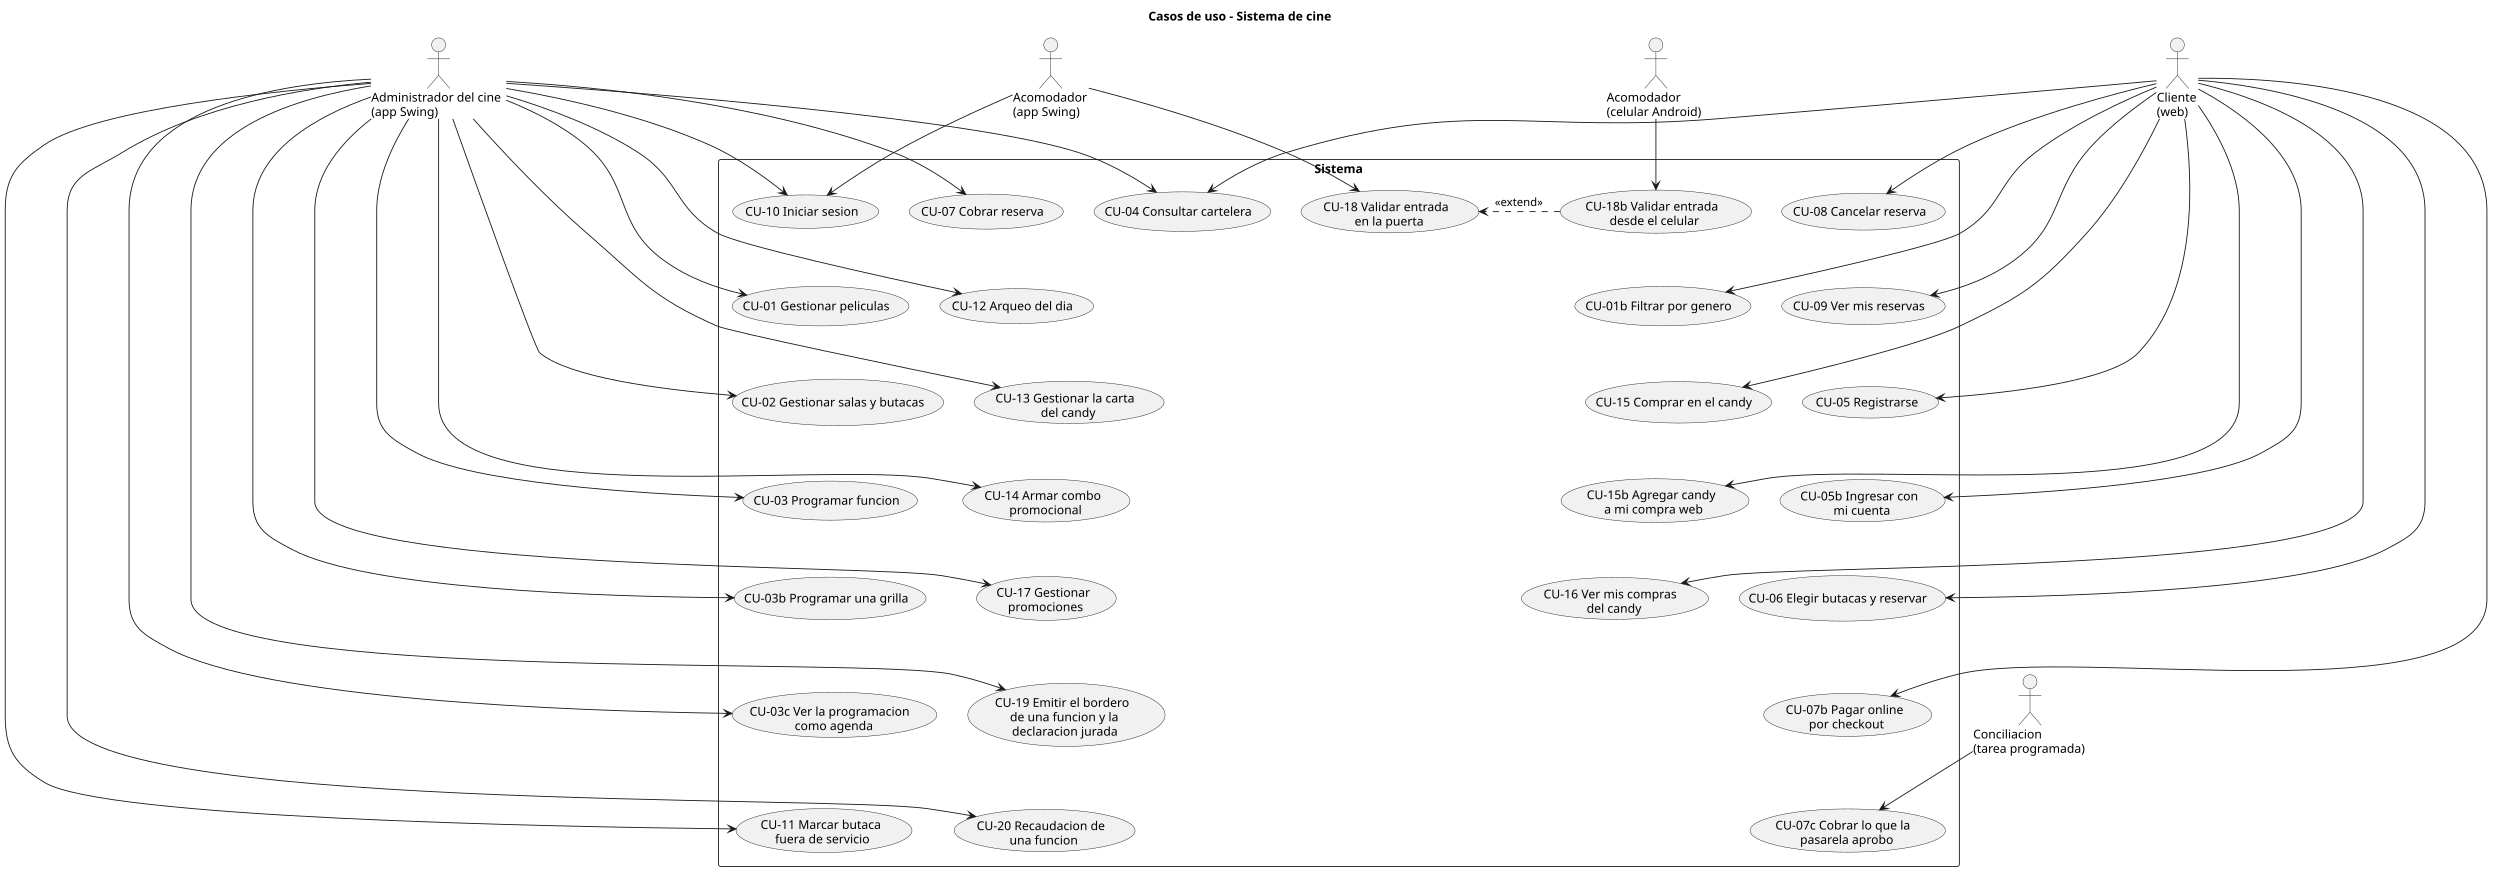
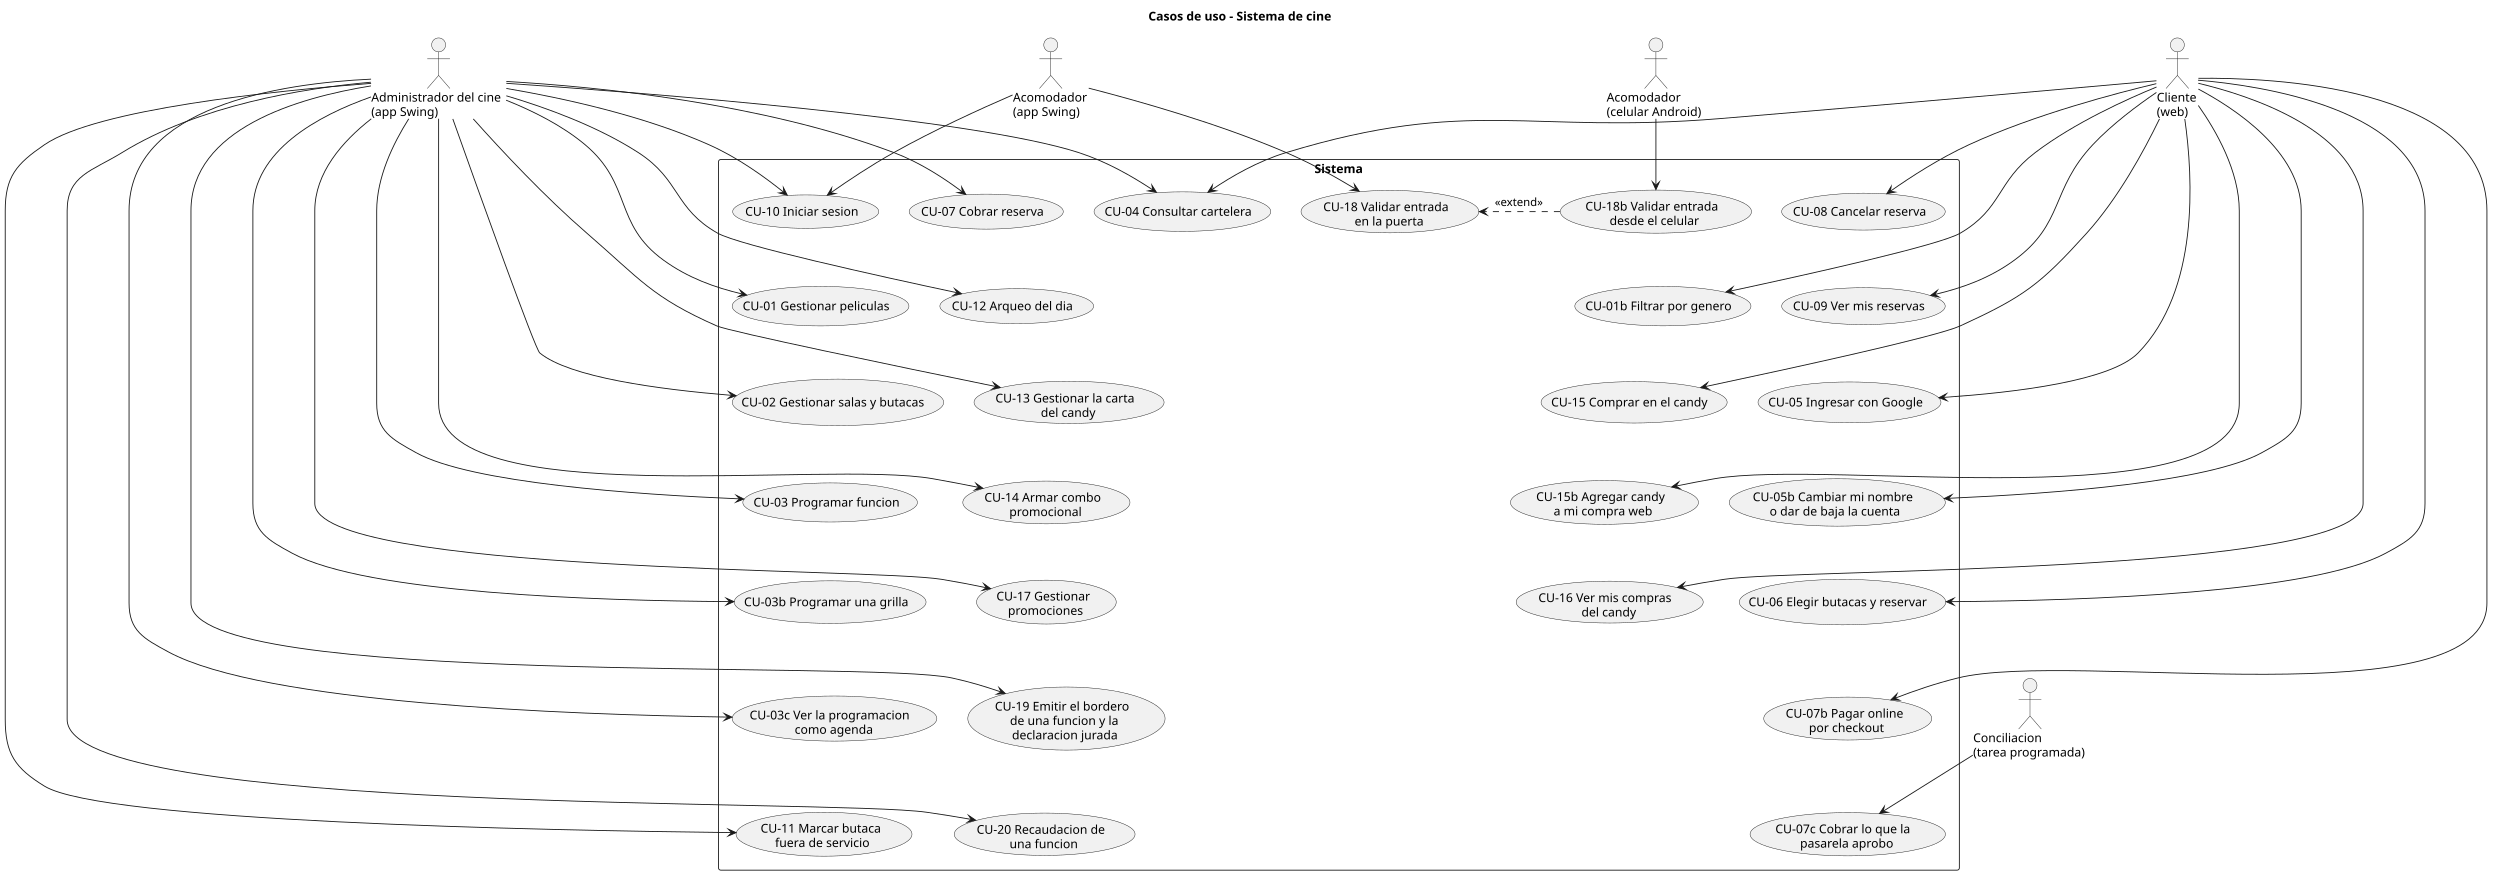
- <svg xmlns="http://www.w3.org/2000/svg" version="1.1" data-diagram-type="DESCRIPTION" style="width:2867px;height:1007px;background:#FFFFFF;" width="2867px" height="1007px" viewBox="0 0 2867 1007" zoomAndPan="magnify" preserveAspectRatio="none" contentStyleType="text/css">
+ <svg xmlns="http://www.w3.org/2000/svg" version="1.1" data-diagram-type="DESCRIPTION" style="width:2867px;height:1011px;background:#FFFFFF;" width="2867px" height="1011px" viewBox="0 0 2867 1011" zoomAndPan="magnify" preserveAspectRatio="none" contentStyleType="text/css">
  <defs />
  <g font-family="sans-serif" lengthAdjust="spacing">
    <g class="title" data-source-line="1">
      <text x="1316.917" y="23.535" fill="#000" font-size="14" textLength="226.167" font-weight="700">Casos de uso - Sistema de cine</text>
    </g>
    <g class="cluster" data-qualified-name="Sistema" id="ent0006" data-source-line="11">
-       <rect x="824" y="182.968" width="1423" height="810.67" fill="none" style="stroke:#181818;stroke-width:1;" rx="2.5" ry="2.5" />
+       <rect x="824" y="182.968" width="1423" height="814.91" fill="none" style="stroke:#181818;stroke-width:1;" rx="2.5" ry="2.5" />
      <text x="1507.425" y="198.503" fill="#000" font-size="14" textLength="56.15" font-weight="700">Sistema</text>
    </g>
    <g class="entity" data-qualified-name="Sistema.CU04" id="ent0007" data-source-line="12">
      <ellipse cx="1356" cy="242.686" rx="101.34" ry="22.668" fill="#F1F1F1" style="stroke:#181818;stroke-width:0.5;" />
      <text x="1266.716" y="247.43" fill="#000" font-size="14" textLength="178.568">CU-04 Consultar cartelera</text>
    </g>
    <g class="entity" data-qualified-name="Sistema.CU01b" id="ent0008" data-source-line="13">
      <ellipse cx="1907.003" cy="351.087" rx="100.993" ry="22.599" fill="#F1F1F1" style="stroke:#181818;stroke-width:0.5;" />
      <text x="1818.101" y="355.831" fill="#000" font-size="14" textLength="177.803">CU-01b Filtrar por genero</text>
    </g>
    <g class="entity" data-qualified-name="Sistema.CU05" id="ent0009" data-source-line="14">
-       <ellipse cx="2144.998" cy="461.408" rx="78.098" ry="18.02" fill="#F1F1F1" style="stroke:#181818;stroke-width:0.5;" />
-       <text x="2082.224" y="466.152" fill="#000" font-size="14" textLength="125.549">CU-05 Registrarse</text>
+       <ellipse cx="2121.003" cy="461.401" rx="104.913" ry="23.383" fill="#F1F1F1" style="stroke:#181818;stroke-width:0.5;" />
+       <text x="2027.798" y="466.145" fill="#000" font-size="14" textLength="186.409">CU-05 Ingresar con Google</text>
    </g>
    <g class="entity" data-qualified-name="Sistema.CU05b" id="ent0010" data-source-line="15">
-       <ellipse cx="2136.001" cy="574.112" rx="94.711" ry="24.164" fill="#F1F1F1" style="stroke:#181818;stroke-width:0.5;" />
-       <text x="2064.552" y="573.832" fill="#000" font-size="14" textLength="142.898">CU-05b Ingresar con</text>
-       <text x="2102.57" y="590.32" fill="#000" font-size="14" textLength="66.862">mi cuenta</text>
+       <ellipse cx="2107.002" cy="576.217" rx="123.892" ry="27.178" fill="#F1F1F1" style="stroke:#181818;stroke-width:0.5;" />
+       <text x="2010.044" y="574.763" fill="#000" font-size="14" textLength="193.915">CU-05b Cambiar mi nombre</text>
+       <text x="2029.373" y="591.252" fill="#000" font-size="14" textLength="155.258">o dar de baja la cuenta</text>
    </g>
    <g class="entity" data-qualified-name="Sistema.CU06" id="ent0011" data-source-line="16">
-       <ellipse cx="2112.999" cy="686.238" rx="118.399" ry="26.08" fill="#F1F1F1" style="stroke:#181818;stroke-width:0.5;" />
-       <text x="2005.213" y="690.982" fill="#000" font-size="14" textLength="215.571">CU-06 Elegir butacas y reservar</text>
+       <ellipse cx="2112.999" cy="690.478" rx="118.399" ry="26.08" fill="#F1F1F1" style="stroke:#181818;stroke-width:0.5;" />
+       <text x="2005.213" y="695.222" fill="#000" font-size="14" textLength="215.571">CU-06 Elegir butacas y reservar</text>
    </g>
    <g class="entity" data-qualified-name="Sistema.CU07b" id="ent0012" data-source-line="17">
-       <ellipse cx="2119.004" cy="819.806" rx="96.344" ry="24.617" fill="#F1F1F1" style="stroke:#181818;stroke-width:0.5;" />
-       <text x="2047.808" y="818.814" fill="#000" font-size="14" textLength="142.393">CU-07b Pagar online</text>
-       <text x="2074.451" y="835.302" fill="#000" font-size="14" textLength="89.106">por checkout</text>
+       <ellipse cx="2119.004" cy="824.046" rx="96.344" ry="24.617" fill="#F1F1F1" style="stroke:#181818;stroke-width:0.5;" />
+       <text x="2047.808" y="823.054" fill="#000" font-size="14" textLength="142.393">CU-07b Pagar online</text>
+       <text x="2074.451" y="839.542" fill="#000" font-size="14" textLength="89.106">por checkout</text>
    </g>
    <g class="entity" data-qualified-name="Sistema.CU07c" id="ent0013" data-source-line="18">
-       <ellipse cx="2119.004" cy="952.469" rx="112.004" ry="24.801" fill="#F1F1F1" style="stroke:#181818;stroke-width:0.5;" />
-       <text x="2035.958" y="951.336" fill="#000" font-size="14" textLength="166.093">CU-07c Cobrar lo que la</text>
-       <text x="2064.289" y="967.824" fill="#000" font-size="14" textLength="109.43">pasarela aprobo</text>
+       <ellipse cx="2119.004" cy="956.709" rx="112.004" ry="24.801" fill="#F1F1F1" style="stroke:#181818;stroke-width:0.5;" />
+       <text x="2035.958" y="955.576" fill="#000" font-size="14" textLength="166.093">CU-07c Cobrar lo que la</text>
+       <text x="2064.289" y="972.064" fill="#000" font-size="14" textLength="109.43">pasarela aprobo</text>
    </g>
    <g class="entity" data-qualified-name="Sistema.CU08" id="ent0014" data-source-line="19">
      <ellipse cx="2136.999" cy="242.688" rx="93.799" ry="21.16" fill="#F1F1F1" style="stroke:#181818;stroke-width:0.5;" />
      <text x="2056.096" y="247.432" fill="#000" font-size="14" textLength="161.807">CU-08 Cancelar reserva</text>
    </g>
    <g class="entity" data-qualified-name="Sistema.CU09" id="ent0015" data-source-line="20">
      <ellipse cx="2137.003" cy="351.091" rx="93.763" ry="21.153" fill="#F1F1F1" style="stroke:#181818;stroke-width:0.5;" />
      <text x="2056.14" y="355.835" fill="#000" font-size="14" textLength="161.725">CU-09 Ver mis reservas</text>
    </g>
    <g class="entity" data-qualified-name="Sistema.CU15" id="ent0016" data-source-line="21">
-       <ellipse cx="1925.004" cy="461.409" rx="106.704" ry="23.741" fill="#F1F1F1" style="stroke:#181818;stroke-width:0.5;" />
-       <text x="1829.844" y="466.153" fill="#000" font-size="14" textLength="190.319">CU-15 Comprar en el candy</text>
+       <ellipse cx="1874.004" cy="461.399" rx="106.704" ry="23.741" fill="#F1F1F1" style="stroke:#181818;stroke-width:0.5;" />
+       <text x="1778.844" y="466.143" fill="#000" font-size="14" textLength="190.319">CU-15 Comprar en el candy</text>
    </g>
    <g class="entity" data-qualified-name="Sistema.CU15b" id="ent0017" data-source-line="22">
-       <ellipse cx="1898.003" cy="574.105" rx="107.803" ry="25.057" fill="#F1F1F1" style="stroke:#181818;stroke-width:0.5;" />
-       <text x="1819.659" y="572.443" fill="#000" font-size="14" textLength="156.687">CU-15b Agregar candy</text>
-       <text x="1839.678" y="588.931" fill="#000" font-size="14" textLength="116.648">a mi compra web</text>
+       <ellipse cx="1840.003" cy="576.215" rx="107.803" ry="25.057" fill="#F1F1F1" style="stroke:#181818;stroke-width:0.5;" />
+       <text x="1761.659" y="574.553" fill="#000" font-size="14" textLength="156.687">CU-15b Agregar candy</text>
+       <text x="1781.678" y="591.041" fill="#000" font-size="14" textLength="116.648">a mi compra web</text>
    </g>
    <g class="entity" data-qualified-name="Sistema.CU16" id="ent0018" data-source-line="23">
-       <ellipse cx="1851.997" cy="686.243" rx="107.247" ry="24.004" fill="#F1F1F1" style="stroke:#181818;stroke-width:0.5;" />
-       <text x="1770.164" y="686.219" fill="#000" font-size="14" textLength="163.666">CU-16 Ver mis compras</text>
-       <text x="1819.595" y="702.707" fill="#000" font-size="14" textLength="64.805">del candy</text>
+       <ellipse cx="1845.997" cy="690.483" rx="107.247" ry="24.004" fill="#F1F1F1" style="stroke:#181818;stroke-width:0.5;" />
+       <text x="1764.164" y="690.459" fill="#000" font-size="14" textLength="163.666">CU-16 Ver mis compras</text>
+       <text x="1813.595" y="706.947" fill="#000" font-size="14" textLength="64.805">del candy</text>
    </g>
    <g class="entity" data-qualified-name="Sistema.CU10" id="ent0019" data-source-line="24">
      <ellipse cx="924.004" cy="242.691" rx="83.764" ry="19.153" fill="#F1F1F1" style="stroke:#181818;stroke-width:0.5;" />
      <text x="854.551" y="247.435" fill="#000" font-size="14" textLength="138.906">CU-10 Iniciar sesion</text>
    </g>
    <g class="entity" data-qualified-name="Sistema.CU01" id="ent0020" data-source-line="25">
      <ellipse cx="941.002" cy="351.091" rx="101.362" ry="22.672" fill="#F1F1F1" style="stroke:#181818;stroke-width:0.5;" />
      <text x="851.694" y="355.835" fill="#000" font-size="14" textLength="178.616">CU-01 Gestionar peliculas</text>
    </g>
    <g class="entity" data-qualified-name="Sistema.CU02" id="ent0021" data-source-line="26">
-       <ellipse cx="961" cy="461.412" rx="121.22" ry="26.644" fill="#F1F1F1" style="stroke:#181818;stroke-width:0.5;" />
-       <text x="850.199" y="466.156" fill="#000" font-size="14" textLength="221.601">CU-02 Gestionar salas y butacas</text>
+       <ellipse cx="961" cy="461.402" rx="121.22" ry="26.644" fill="#F1F1F1" style="stroke:#181818;stroke-width:0.5;" />
+       <text x="850.199" y="466.146" fill="#000" font-size="14" textLength="221.601">CU-02 Gestionar salas y butacas</text>
    </g>
    <g class="entity" data-qualified-name="Sistema.CU03" id="ent0022" data-source-line="27">
-       <ellipse cx="951.996" cy="574.112" rx="100.116" ry="22.423" fill="#F1F1F1" style="stroke:#181818;stroke-width:0.5;" />
-       <text x="864.062" y="578.856" fill="#000" font-size="14" textLength="175.868">CU-03 Programar funcion</text>
+       <ellipse cx="951.996" cy="576.222" rx="100.116" ry="22.423" fill="#F1F1F1" style="stroke:#181818;stroke-width:0.5;" />
+       <text x="864.062" y="580.966" fill="#000" font-size="14" textLength="175.868">CU-03 Programar funcion</text>
    </g>
    <g class="entity" data-qualified-name="Sistema.CU03b" id="ent0023" data-source-line="28">
-       <ellipse cx="951.996" cy="686.242" rx="110.016" ry="24.403" fill="#F1F1F1" style="stroke:#181818;stroke-width:0.5;" />
-       <text x="853.237" y="690.986" fill="#000" font-size="14" textLength="197.518">CU-03b Programar una grilla</text>
+       <ellipse cx="951.996" cy="690.482" rx="110.016" ry="24.403" fill="#F1F1F1" style="stroke:#181818;stroke-width:0.5;" />
+       <text x="853.237" y="695.226" fill="#000" font-size="14" textLength="197.518">CU-03b Programar una grilla</text>
    </g>
    <g class="entity" data-qualified-name="Sistema.CU03c" id="ent0024" data-source-line="29">
-       <ellipse cx="957.004" cy="819.805" rx="117.384" ry="25.877" fill="#F1F1F1" style="stroke:#181818;stroke-width:0.5;" />
-       <text x="859.63" y="820.79" fill="#000" font-size="14" textLength="194.749">CU-03c Ver la programacion</text>
-       <text x="911.323" y="837.278" fill="#000" font-size="14" textLength="91.362">como agenda</text>
+       <ellipse cx="957.004" cy="824.045" rx="117.384" ry="25.877" fill="#F1F1F1" style="stroke:#181818;stroke-width:0.5;" />
+       <text x="859.63" y="825.03" fill="#000" font-size="14" textLength="194.749">CU-03c Ver la programacion</text>
+       <text x="911.323" y="841.518" fill="#000" font-size="14" textLength="91.362">como agenda</text>
    </g>
    <g class="entity" data-qualified-name="Sistema.CU11" id="ent0025" data-source-line="30">
-       <ellipse cx="944.999" cy="952.469" rx="100.869" ry="25.17" fill="#F1F1F1" style="stroke:#181818;stroke-width:0.5;" />
-       <text x="872.213" y="950.636" fill="#000" font-size="14" textLength="145.571">CU-11 Marcar butaca</text>
-       <text x="888.828" y="967.124" fill="#000" font-size="14" textLength="112.342">fuera de servicio</text>
+       <ellipse cx="944.999" cy="956.709" rx="100.869" ry="25.17" fill="#F1F1F1" style="stroke:#181818;stroke-width:0.5;" />
+       <text x="872.213" y="954.876" fill="#000" font-size="14" textLength="145.571">CU-11 Marcar butaca</text>
+       <text x="888.828" y="971.364" fill="#000" font-size="14" textLength="112.342">fuera de servicio</text>
    </g>
    <g class="entity" data-qualified-name="Sistema.CU07" id="ent0026" data-source-line="31">
      <ellipse cx="1130.996" cy="242.691" rx="88.366" ry="20.073" fill="#F1F1F1" style="stroke:#181818;stroke-width:0.5;" />
      <text x="1056.242" y="247.436" fill="#000" font-size="14" textLength="149.509">CU-07 Cobrar reserva</text>
    </g>
    <g class="entity" data-qualified-name="Sistema.CU12" id="ent0027" data-source-line="32">
      <ellipse cx="1166.001" cy="351.088" rx="88.151" ry="20.03" fill="#F1F1F1" style="stroke:#181818;stroke-width:0.5;" />
      <text x="1091.492" y="355.833" fill="#000" font-size="14" textLength="149.017">CU-12 Arqueo del dia</text>
    </g>
    <g class="entity" data-qualified-name="Sistema.CU13" id="ent0028" data-source-line="33">
-       <ellipse cx="1226.001" cy="461.412" rx="108.971" ry="24.194" fill="#F1F1F1" style="stroke:#181818;stroke-width:0.5;" />
-       <text x="1141.529" y="461.603" fill="#000" font-size="14" textLength="168.943">CU-13 Gestionar la carta</text>
-       <text x="1193.599" y="478.092" fill="#000" font-size="14" textLength="64.805">del candy</text>
+       <ellipse cx="1226.001" cy="461.402" rx="108.971" ry="24.194" fill="#F1F1F1" style="stroke:#181818;stroke-width:0.5;" />
+       <text x="1141.529" y="461.593" fill="#000" font-size="14" textLength="168.943">CU-13 Gestionar la carta</text>
+       <text x="1193.599" y="478.082" fill="#000" font-size="14" textLength="64.805">del candy</text>
    </g>
    <g class="entity" data-qualified-name="Sistema.CU14" id="ent0029" data-source-line="34">
-       <ellipse cx="1199.997" cy="574.106" rx="95.847" ry="24.528" fill="#F1F1F1" style="stroke:#181818;stroke-width:0.5;" />
-       <text x="1128.886" y="573.253" fill="#000" font-size="14" textLength="142.222">CU-14 Armar combo</text>
-       <text x="1157.45" y="589.741" fill="#000" font-size="14" textLength="85.094">promocional</text>
+       <ellipse cx="1199.997" cy="576.216" rx="95.847" ry="24.528" fill="#F1F1F1" style="stroke:#181818;stroke-width:0.5;" />
+       <text x="1128.886" y="575.363" fill="#000" font-size="14" textLength="142.222">CU-14 Armar combo</text>
+       <text x="1157.45" y="591.851" fill="#000" font-size="14" textLength="85.094">promocional</text>
    </g>
    <g class="entity" data-qualified-name="Sistema.CU17" id="ent0030" data-source-line="35">
-       <ellipse cx="1200.004" cy="686.239" rx="80.084" ry="25.16" fill="#F1F1F1" style="stroke:#181818;stroke-width:0.5;" />
-       <text x="1142.65" y="684.421" fill="#000" font-size="14" textLength="114.707">CU-17 Gestionar</text>
-       <text x="1155.878" y="700.909" fill="#000" font-size="14" textLength="88.252">promociones</text>
+       <ellipse cx="1200.004" cy="690.479" rx="80.084" ry="25.16" fill="#F1F1F1" style="stroke:#181818;stroke-width:0.5;" />
+       <text x="1142.65" y="688.661" fill="#000" font-size="14" textLength="114.707">CU-17 Gestionar</text>
+       <text x="1155.878" y="705.149" fill="#000" font-size="14" textLength="88.252">promociones</text>
    </g>
    <g class="entity" data-qualified-name="Sistema.CU19" id="ent0031" data-source-line="36">
-       <ellipse cx="1222.998" cy="819.806" rx="113.118" ry="36.188" fill="#F1F1F1" style="stroke:#181818;stroke-width:0.5;" />
-       <text x="1140.936" y="810.664" fill="#000" font-size="14" textLength="164.124">CU-19 Emitir el bordero</text>
-       <text x="1158.217" y="827.152" fill="#000" font-size="14" textLength="129.562">de una funcion y la</text>
-       <text x="1160.545" y="843.641" fill="#000" font-size="14" textLength="124.906">declaracion jurada</text>
+       <ellipse cx="1222.998" cy="824.046" rx="113.118" ry="36.188" fill="#F1F1F1" style="stroke:#181818;stroke-width:0.5;" />
+       <text x="1140.936" y="814.904" fill="#000" font-size="14" textLength="164.124">CU-19 Emitir el bordero</text>
+       <text x="1158.217" y="831.392" fill="#000" font-size="14" textLength="129.562">de una funcion y la</text>
+       <text x="1160.545" y="847.881" fill="#000" font-size="14" textLength="124.906">declaracion jurada</text>
    </g>
    <g class="entity" data-qualified-name="Sistema.CU20" id="ent0032" data-source-line="37">
-       <ellipse cx="1198" cy="952.467" rx="103.68" ry="24.289" fill="#F1F1F1" style="stroke:#181818;stroke-width:0.5;" />
-       <text x="1120.022" y="951.989" fill="#000" font-size="14" textLength="155.955">CU-20 Recaudacion de</text>
-       <text x="1157.716" y="968.477" fill="#000" font-size="14" textLength="80.568">una funcion</text>
+       <ellipse cx="1198" cy="956.707" rx="103.68" ry="24.289" fill="#F1F1F1" style="stroke:#181818;stroke-width:0.5;" />
+       <text x="1120.022" y="956.229" fill="#000" font-size="14" textLength="155.955">CU-20 Recaudacion de</text>
+       <text x="1157.716" y="972.717" fill="#000" font-size="14" textLength="80.568">una funcion</text>
    </g>
    <g class="entity" data-qualified-name="Sistema.CU18" id="ent0033" data-source-line="38">
      <ellipse cx="1594.002" cy="242.684" rx="101.962" ry="24.326" fill="#F1F1F1" style="stroke:#181818;stroke-width:0.5;" />
      <text x="1517.487" y="242.148" fill="#000" font-size="14" textLength="153.029">CU-18 Validar entrada</text>
      <text x="1553.441" y="258.636" fill="#000" font-size="14" textLength="81.122">en la puerta</text>
    </g>
    <g class="entity" data-qualified-name="Sistema.CU18b" id="ent0034" data-source-line="39">
      <ellipse cx="1899.004" cy="242.692" rx="109.614" ry="24.723" fill="#F1F1F1" style="stroke:#181818;stroke-width:0.5;" />
      <text x="1818.083" y="241.536" fill="#000" font-size="14" textLength="161.841">CU-18b Validar entrada</text>
      <text x="1845.864" y="258.025" fill="#000" font-size="14" textLength="106.278">desde el celular</text>
    </g>
    <g class="entity" data-qualified-name="cliente" id="ent0001" data-source-line="5">
      <ellipse cx="2497.002" cy="51.488" rx="8" ry="8" fill="#F1F1F1" style="stroke:#181818;stroke-width:0.5;" />
      <path d="M2497.002,59.488 L2497.002,86.488 M2484.002,67.488 L2510.002,67.488 M2497.002,86.488 L2484.002,101.488 M2497.002,86.488 L2510.002,101.488" style="stroke:#181818;stroke-width:0.5;" fill="none" />
      <text x="2473.35" y="116.523" fill="#000" font-size="14" textLength="47.305">Cliente</text>
      <text x="2473.35" y="133.012" fill="#000" font-size="14" textLength="36.504">(web)</text>
    </g>
    <g class="entity" data-qualified-name="admin" id="ent0002" data-source-line="6">
      <ellipse cx="503" cy="51.488" rx="8" ry="8" fill="#F1F1F1" style="stroke:#181818;stroke-width:0.5;" />
      <path d="M503,59.488 L503,86.488 M490,67.488 L516,67.488 M503,86.488 L490,101.488 M503,86.488 L516,101.488" style="stroke:#181818;stroke-width:0.5;" fill="none" />
      <text x="425.74" y="116.523" fill="#000" font-size="14" textLength="154.52">Administrador del cine</text>
      <text x="425.74" y="133.012" fill="#000" font-size="14" textLength="78.682">(app Swing)</text>
    </g>
    <g class="entity" data-qualified-name="acomodador" id="ent0003" data-source-line="7">
      <ellipse cx="1205.001" cy="51.488" rx="8" ry="8" fill="#F1F1F1" style="stroke:#181818;stroke-width:0.5;" />
      <path d="M1205.001,59.488 L1205.001,86.488 M1192.001,67.488 L1218.001,67.488 M1205.001,86.488 L1192.001,101.488 M1205.001,86.488 L1218.001,101.488" style="stroke:#181818;stroke-width:0.5;" fill="none" />
      <text x="1161.61" y="116.523" fill="#000" font-size="14" textLength="86.782">Acomodador</text>
      <text x="1161.61" y="133.012" fill="#000" font-size="14" textLength="78.682">(app Swing)</text>
    </g>
    <g class="entity" data-qualified-name="acomodadorCel" id="ent0004" data-source-line="8">
      <ellipse cx="1898.997" cy="51.488" rx="8" ry="8" fill="#F1F1F1" style="stroke:#181818;stroke-width:0.5;" />
      <path d="M1898.997,59.488 L1898.997,86.488 M1885.997,67.488 L1911.997,67.488 M1898.997,86.488 L1885.997,101.488 M1898.997,86.488 L1911.997,101.488" style="stroke:#181818;stroke-width:0.5;" fill="none" />
      <text x="1842.45" y="116.523" fill="#000" font-size="14" textLength="86.782">Acomodador</text>
      <text x="1842.45" y="133.012" fill="#000" font-size="14" textLength="113.094">(celular Android)</text>
    </g>
    <g class="entity" data-qualified-name="tarea" id="ent0005" data-source-line="9">
-       <ellipse cx="2327.998" cy="781.818" rx="8" ry="8" fill="#F1F1F1" style="stroke:#181818;stroke-width:0.5;" />
-       <path d="M2327.998,789.818 L2327.998,816.818 M2314.998,797.818 L2340.998,797.818 M2327.998,816.818 L2314.998,831.818 M2327.998,816.818 L2340.998,831.818" style="stroke:#181818;stroke-width:0.5;" fill="none" />
-       <text x="2262.78" y="846.853" fill="#000" font-size="14" textLength="82.523">Conciliacion</text>
-       <text x="2262.78" y="863.342" fill="#000" font-size="14" textLength="130.437">(tarea programada)</text>
+       <ellipse cx="2327.998" cy="786.058" rx="8" ry="8" fill="#F1F1F1" style="stroke:#181818;stroke-width:0.5;" />
+       <path d="M2327.998,794.058 L2327.998,821.058 M2314.998,802.058 L2340.998,802.058 M2327.998,821.058 L2314.998,836.058 M2327.998,821.058 L2340.998,836.058" style="stroke:#181818;stroke-width:0.5;" fill="none" />
+       <text x="2262.78" y="851.093" fill="#000" font-size="14" textLength="82.523">Conciliacion</text>
+       <text x="2262.78" y="867.582" fill="#000" font-size="14" textLength="130.437">(tarea programada)</text>
    </g>
    <g class="link" data-entity-1="ent0001" data-entity-2="ent0007" id="lnk57" data-source-line="63" data-link-type="dependency">
-       <path d="M2472.98,92.638 C2398.67,99.298 2165.93,120.038 1973,135.968 C1751.74,154.238 1687.45,110.508 1475,174.968 C1442.14,184.938 1412.471,202.231 1389.331,217.771" style="stroke:#181818;stroke-width:1;" fill="none" id="cliente-to-CU04" />
+       <path d="M2472.98,92.638 C2398.67,99.298 2165.93,120.038 1973,135.968 C1751.74,154.228 1687.45,110.508 1475,174.968 C1442.14,184.938 1412.471,202.231 1389.331,217.771" style="stroke:#181818;stroke-width:1;" fill="none" id="cliente-to-CU04" />
      <polygon points="1385.18,220.558,1394.882,218.861,1389.331,217.771,1390.421,212.22,1385.18,220.558" fill="#181818" style="stroke:#181818;stroke-width:1;stroke-linejoin:miter;stroke-miterlimit:10;" />
    </g>
    <g class="link" data-entity-1="ent0001" data-entity-2="ent0008" id="lnk58" data-source-line="64" data-link-type="dependency">
-       <path d="M2473.13,99.788 C2439.99,113.358 2379.04,140.738 2334,174.968 C2289.32,208.918 2296.43,239.058 2248,267.418 C2224.87,280.958 2077.259,313.912 1984.199,333.832" style="stroke:#181818;stroke-width:1;" fill="none" id="cliente-to-CU01b" />
-       <polygon points="1979.31,334.878,1988.948,336.906,1984.199,333.832,1987.273,329.083,1979.31,334.878" fill="#181818" style="stroke:#181818;stroke-width:1;stroke-linejoin:miter;stroke-miterlimit:10;" />
+       <path d="M2473.13,99.778 C2439.99,113.348 2379.04,140.728 2334,174.968 C2289.32,208.918 2296.43,239.058 2248,267.408 C2224.87,280.958 2077.259,313.901 1984.199,333.831" style="stroke:#181818;stroke-width:1;" fill="none" id="cliente-to-CU01b" />
+       <polygon points="1979.31,334.878,1988.948,336.905,1984.199,333.831,1987.273,329.082,1979.31,334.878" fill="#181818" style="stroke:#181818;stroke-width:1;stroke-linejoin:miter;stroke-miterlimit:10;" />
    </g>
    <g class="link" data-entity-1="ent0001" data-entity-2="ent0009" id="lnk59" data-source-line="65" data-link-type="dependency">
-       <path d="M2505.38,136.248 C2515,204.498 2521.51,332.618 2452,404.758 C2420.8,437.138 2305.968,450.565 2225.578,456.255" style="stroke:#181818;stroke-width:1;" fill="none" id="cliente-to-CU05" />
-       <polygon points="2220.59,456.608,2229.85,459.963,2225.578,456.255,2229.285,451.983,2220.59,456.608" fill="#181818" style="stroke:#181818;stroke-width:1;stroke-linejoin:miter;stroke-miterlimit:10;" />
+       <path d="M2505.5,136.358 C2515.27,204.758 2521.97,333.058 2452,404.758 C2420.86,436.658 2313.698,449.968 2228.498,455.778" style="stroke:#181818;stroke-width:1;" fill="none" id="cliente-to-CU05" />
+       <polygon points="2223.51,456.118,2232.761,459.497,2228.498,455.778,2232.217,451.515,2223.51,456.118" fill="#181818" style="stroke:#181818;stroke-width:1;stroke-linejoin:miter;stroke-miterlimit:10;" />
    </g>
    <g class="link" data-entity-1="ent0001" data-entity-2="ent0010" id="lnk60" data-source-line="66" data-link-type="dependency">
-       <path d="M2521.09,102.148 C2561.6,123.648 2639,173.628 2639,241.688 C2639,241.688 2639,241.688 2639,462.408 C2639,494.558 2622.08,503.398 2594,519.048 C2533.42,552.808 2350.066,565.432 2234.636,570.192" style="stroke:#181818;stroke-width:1;" fill="none" id="cliente-to-CU05b" />
-       <polygon points="2229.64,570.398,2238.797,574.024,2234.636,570.192,2238.468,566.031,2229.64,570.398" fill="#181818" style="stroke:#181818;stroke-width:1;stroke-linejoin:miter;stroke-miterlimit:10;" />
+       <path d="M2521.09,102.138 C2561.6,123.638 2639,173.628 2639,241.688 C2639,241.688 2639,241.688 2639,462.398 C2639,494.548 2622.11,503.428 2594,519.048 C2533.46,552.678 2358.065,566.039 2234.675,571.459" style="stroke:#181818;stroke-width:1;" fill="none" id="cliente-to-CU05b" />
+       <polygon points="2229.68,571.678,2238.847,575.279,2234.675,571.459,2238.496,567.287,2229.68,571.678" fill="#181818" style="stroke:#181818;stroke-width:1;stroke-linejoin:miter;stroke-miterlimit:10;" />
    </g>
    <g class="link" data-entity-1="ent0001" data-entity-2="ent0011" id="lnk61" data-source-line="67" data-link-type="dependency">
-       <path d="M2520.73,91.968 C2588.98,97.658 2781,124.108 2781,241.688 C2781,241.688 2781,241.688 2781,575.108 C2781,606.708 2763.93,615.378 2736,630.158 C2651.37,674.958 2392.63,684.134 2236.76,685.524" style="stroke:#181818;stroke-width:1;" fill="none" id="cliente-to-CU06" />
-       <polygon points="2231.76,685.568,2240.795,689.488,2236.76,685.524,2240.724,681.488,2231.76,685.568" fill="#181818" style="stroke:#181818;stroke-width:1;stroke-linejoin:miter;stroke-miterlimit:10;" />
+       <path d="M2520.73,91.968 C2588.98,97.658 2781,124.108 2781,241.688 C2781,241.688 2781,241.688 2781,577.218 C2781,609.558 2764.44,619.008 2736,634.398 C2651.79,679.978 2392.89,688.862 2236.88,690.002" style="stroke:#181818;stroke-width:1;" fill="none" id="cliente-to-CU06" />
+       <polygon points="2231.88,690.038,2240.909,693.972,2236.88,690.002,2240.851,685.973,2231.88,690.038" fill="#181818" style="stroke:#181818;stroke-width:1;stroke-linejoin:miter;stroke-miterlimit:10;" />
    </g>
    <g class="link" data-entity-1="ent0001" data-entity-2="ent0014" id="lnk62" data-source-line="68" data-link-type="dependency">
-       <path d="M2472.85,95.948 C2428.86,106.388 2333.26,131.218 2258,165.968 C2223.8,181.758 2191.655,202.619 2167.845,219.299" style="stroke:#181818;stroke-width:1;" fill="none" id="cliente-to-CU08" />
+       <path d="M2472.85,95.948 C2428.86,106.378 2333.26,131.218 2258,165.968 C2223.8,181.758 2191.655,202.619 2167.845,219.299" style="stroke:#181818;stroke-width:1;" fill="none" id="cliente-to-CU08" />
      <polygon points="2163.75,222.168,2173.416,220.281,2167.845,219.299,2168.826,213.728,2163.75,222.168" fill="#181818" style="stroke:#181818;stroke-width:1;stroke-linejoin:miter;stroke-miterlimit:10;" />
    </g>
    <g class="link" data-entity-1="ent0001" data-entity-2="ent0015" id="lnk63" data-source-line="69" data-link-type="dependency">
-       <path d="M2472.96,106.018 C2452.22,120.128 2422.18,142.308 2400,165.968 C2351.32,217.888 2367.42,256.368 2310,298.418 C2282.06,318.878 2250.867,330.164 2218.917,337.674" style="stroke:#181818;stroke-width:1;" fill="none" id="cliente-to-CU09" />
-       <polygon points="2214.05,338.818,2223.726,340.653,2218.917,337.674,2221.896,332.865,2214.05,338.818" fill="#181818" style="stroke:#181818;stroke-width:1;stroke-linejoin:miter;stroke-miterlimit:10;" />
+       <path d="M2472.96,106.018 C2452.22,120.128 2422.18,142.298 2400,165.968 C2351.32,217.888 2367.42,256.358 2310,298.408 C2282.06,318.878 2250.867,330.153 2218.917,337.673" style="stroke:#181818;stroke-width:1;" fill="none" id="cliente-to-CU09" />
+       <polygon points="2214.05,338.818,2223.727,340.65,2218.917,337.673,2221.894,332.863,2214.05,338.818" fill="#181818" style="stroke:#181818;stroke-width:1;stroke-linejoin:miter;stroke-miterlimit:10;" />
    </g>
    <g class="link" data-entity-1="ent0001" data-entity-2="ent0016" id="lnk64" data-source-line="70" data-link-type="dependency">
-       <path d="M2476.52,136.348 C2458.18,174.188 2428.71,227.888 2393,267.418 C2339.43,326.718 2320.05,339.178 2248,373.758 C2204.23,394.768 2084.653,424.187 2003.633,442.837" style="stroke:#181818;stroke-width:1;" fill="none" id="cliente-to-CU15" />
-       <polygon points="1998.76,443.958,2008.428,445.837,2003.633,442.837,2006.633,438.041,1998.76,443.958" fill="#181818" style="stroke:#181818;stroke-width:1;stroke-linejoin:miter;stroke-miterlimit:10;" />
+       <path d="M2476.52,136.338 C2458.18,174.178 2428.71,227.888 2393,267.408 C2339.43,326.718 2320.64,340.428 2248,373.758 C2221.12,386.088 2056.612,421.943 1955.242,443.403" style="stroke:#181818;stroke-width:1;" fill="none" id="cliente-to-CU15" />
+       <polygon points="1950.35,444.438,1959.983,446.488,1955.242,443.403,1958.326,438.661,1950.35,444.438" fill="#181818" style="stroke:#181818;stroke-width:1;stroke-linejoin:miter;stroke-miterlimit:10;" />
    </g>
    <g class="link" data-entity-1="ent0001" data-entity-2="ent0018" id="lnk65" data-source-line="71" data-link-type="dependency">
-       <path d="M2521.02,95.498 C2576.72,108.698 2710,149.858 2710,241.688 C2710,241.688 2710,241.688 2710,575.108 C2710,657.098 2057.99,647.358 1977,660.158 C1961.15,662.668 1949.157,664.807 1933.077,667.957" style="stroke:#181818;stroke-width:1;" fill="none" id="cliente-to-CU16" />
-       <polygon points="1928.17,668.918,1937.771,671.113,1933.077,667.957,1936.233,663.263,1928.17,668.918" fill="#181818" style="stroke:#181818;stroke-width:1;stroke-linejoin:miter;stroke-miterlimit:10;" />
+       <path d="M2521.02,95.498 C2576.72,108.688 2710,149.858 2710,241.688 C2710,241.688 2710,241.688 2710,577.218 C2710,659.238 2058.05,651.838 1977,664.398 C1959.72,667.078 1946.154,669.433 1928.684,672.723" style="stroke:#181818;stroke-width:1;" fill="none" id="cliente-to-CU16" />
+       <polygon points="1923.77,673.648,1933.355,675.914,1928.684,672.723,1931.874,668.052,1923.77,673.648" fill="#181818" style="stroke:#181818;stroke-width:1;stroke-linejoin:miter;stroke-miterlimit:10;" />
    </g>
    <g class="link" data-entity-1="ent0001" data-entity-2="ent0017" id="lnk66" data-source-line="72" data-link-type="dependency">
-       <path d="M2521.04,120.958 C2541.64,150.198 2568,196.448 2568,241.688 C2568,241.688 2568,241.688 2568,462.408 C2568,584.818 2144.58,527.938 2024,549.048 C2009.41,551.598 1998.814,553.523 1983.844,556.343" style="stroke:#181818;stroke-width:1;" fill="none" id="cliente-to-CU15b" />
-       <polygon points="1978.93,557.268,1988.515,559.533,1983.844,556.343,1987.034,551.671,1978.93,557.268" fill="#181818" style="stroke:#181818;stroke-width:1;stroke-linejoin:miter;stroke-miterlimit:10;" />
+       <path d="M2521.04,120.958 C2541.64,150.188 2568,196.448 2568,241.688 C2568,241.688 2568,241.688 2568,462.398 C2568,597.558 2099.12,525.658 1966,549.048 C1950.16,551.828 1938.159,554.118 1922.049,557.408" style="stroke:#181818;stroke-width:1;" fill="none" id="cliente-to-CU15b" />
+       <polygon points="1917.15,558.408,1926.768,560.527,1922.049,557.408,1925.168,552.688,1917.15,558.408" fill="#181818" style="stroke:#181818;stroke-width:1;stroke-linejoin:miter;stroke-miterlimit:10;" />
    </g>
    <g class="link" data-entity-1="ent0001" data-entity-2="ent0012" id="lnk67" data-source-line="73" data-link-type="dependency">
-       <path d="M2521.12,89.788 C2601.02,88.878 2852,97.498 2852,241.688 C2852,241.688 2852,241.688 2852,687.238 C2852,823.478 2377.21,740.448 2245,773.318 C2219.27,779.718 2196.137,787.644 2173.217,796.454" style="stroke:#181818;stroke-width:1;" fill="none" id="cliente-to-CU07b" />
-       <polygon points="2168.55,798.248,2178.386,798.753,2173.217,796.454,2175.516,791.286,2168.55,798.248" fill="#181818" style="stroke:#181818;stroke-width:1;stroke-linejoin:miter;stroke-miterlimit:10;" />
+       <path d="M2521.12,89.788 C2601.02,88.878 2852,97.488 2852,241.688 C2852,241.688 2852,241.688 2852,691.478 C2852,827.718 2377.21,744.688 2245,777.558 C2219.27,783.958 2196.137,791.884 2173.217,800.694" style="stroke:#181818;stroke-width:1;" fill="none" id="cliente-to-CU07b" />
+       <polygon points="2168.55,802.488,2178.386,802.993,2173.217,800.694,2175.516,795.526,2168.55,802.488" fill="#181818" style="stroke:#181818;stroke-width:1;stroke-linejoin:miter;stroke-miterlimit:10;" />
    </g>
    <g class="link" data-entity-1="ent0002" data-entity-2="ent0019" id="lnk68" data-source-line="75" data-link-type="dependency">
      <path d="M580.68,101.428 C644.95,112.338 737.6,132.408 813,165.968 C846.89,181.048 877.606,203.472 898.966,220.672" style="stroke:#181818;stroke-width:1;" fill="none" id="admin-to-CU10" />
      <polygon points="902.86,223.808,898.359,215.048,898.966,220.672,893.341,221.279,902.86,223.808" fill="#181818" style="stroke:#181818;stroke-width:1;stroke-linejoin:miter;stroke-miterlimit:10;" />
    </g>
    <g class="link" data-entity-1="ent0002" data-entity-2="ent0020" id="lnk69" data-source-line="76" data-link-type="dependency">
-       <path d="M580.43,114.908 C610.83,127.018 644.67,143.868 671,165.968 C725.52,211.718 703.36,256.668 761,298.418 C788.78,318.528 819.362,329.707 851.452,337.227" style="stroke:#181818;stroke-width:1;" fill="none" id="admin-to-CU01" />
-       <polygon points="856.32,338.368,848.47,332.42,851.452,337.227,846.645,340.209,856.32,338.368" fill="#181818" style="stroke:#181818;stroke-width:1;stroke-linejoin:miter;stroke-miterlimit:10;" />
+       <path d="M580.43,114.908 C610.83,127.018 644.67,143.868 671,165.968 C725.52,211.708 703.36,256.668 761,298.408 C788.78,318.528 819.362,329.696 851.452,337.226" style="stroke:#181818;stroke-width:1;" fill="none" id="admin-to-CU01" />
+       <polygon points="856.32,338.368,848.472,332.418,851.452,337.226,846.644,340.206,856.32,338.368" fill="#181818" style="stroke:#181818;stroke-width:1;stroke-linejoin:miter;stroke-miterlimit:10;" />
    </g>
    <g class="link" data-entity-1="ent0002" data-entity-2="ent0021" id="lnk70" data-source-line="77" data-link-type="dependency">
-       <path d="M519.28,136.398 C549.91,222.558 613.56,400.278 619,404.758 C652.83,432.638 754.017,446.396 839.187,453.436" style="stroke:#181818;stroke-width:1;" fill="none" id="admin-to-CU02" />
-       <polygon points="844.17,453.848,835.53,449.12,839.187,453.436,834.871,457.093,844.17,453.848" fill="#181818" style="stroke:#181818;stroke-width:1;stroke-linejoin:miter;stroke-miterlimit:10;" />
+       <path d="M519.28,136.398 C549.91,222.558 613.56,400.278 619,404.758 C652.83,432.638 754.017,446.397 839.187,453.427" style="stroke:#181818;stroke-width:1;" fill="none" id="admin-to-CU02" />
+       <polygon points="844.17,453.838,835.53,449.111,839.187,453.427,834.871,457.084,844.17,453.838" fill="#181818" style="stroke:#181818;stroke-width:1;stroke-linejoin:miter;stroke-miterlimit:10;" />
    </g>
    <g class="link" data-entity-1="ent0002" data-entity-2="ent0022" id="lnk71" data-source-line="78" data-link-type="dependency">
-       <path d="M468.75,136.258 C450.59,164.998 432,203.698 432,241.688 C432,241.688 432,241.688 432,462.408 C432,494.558 448.88,503.448 477,519.048 C539.47,553.688 727.673,566.002 847.563,570.472" style="stroke:#181818;stroke-width:1;" fill="none" id="admin-to-CU03" />
-       <polygon points="852.56,570.658,843.715,566.326,847.563,570.472,843.417,574.32,852.56,570.658" fill="#181818" style="stroke:#181818;stroke-width:1;stroke-linejoin:miter;stroke-miterlimit:10;" />
+       <path d="M468.75,136.248 C450.59,164.988 432,203.698 432,241.688 C432,241.688 432,241.688 432,462.398 C432,494.548 448.92,503.388 477,519.048 C539.51,553.898 728.204,567.079 848.074,572.099" style="stroke:#181818;stroke-width:1;" fill="none" id="admin-to-CU03" />
+       <polygon points="853.07,572.308,844.245,567.935,848.074,572.099,843.911,575.928,853.07,572.308" fill="#181818" style="stroke:#181818;stroke-width:1;stroke-linejoin:miter;stroke-miterlimit:10;" />
    </g>
    <g class="link" data-entity-1="ent0002" data-entity-2="ent0023" id="lnk72" data-source-line="79" data-link-type="dependency">
-       <path d="M425.5,111.148 C364.6,132.638 290,172.988 290,241.688 C290,241.688 290,241.688 290,575.108 C290,606.708 307.08,615.358 335,630.158 C420.17,675.298 683.57,684.186 836.84,685.486" style="stroke:#181818;stroke-width:1;" fill="none" id="admin-to-CU03b" />
-       <polygon points="841.84,685.528,832.874,681.452,836.84,685.486,832.806,689.452,841.84,685.528" fill="#181818" style="stroke:#181818;stroke-width:1;stroke-linejoin:miter;stroke-miterlimit:10;" />
+       <path d="M425.5,111.148 C364.6,132.638 290,172.978 290,241.688 C290,241.688 290,241.688 290,577.218 C290,609.558 306.57,618.998 335,634.398 C419.75,680.318 683.31,688.904 836.73,689.944" style="stroke:#181818;stroke-width:1;" fill="none" id="admin-to-CU03b" />
+       <polygon points="841.73,689.978,832.757,685.917,836.73,689.944,832.703,693.917,841.73,689.978" fill="#181818" style="stroke:#181818;stroke-width:1;stroke-linejoin:miter;stroke-miterlimit:10;" />
    </g>
    <g class="link" data-entity-1="ent0002" data-entity-2="ent0024" id="lnk73" data-source-line="80" data-link-type="dependency">
-       <path d="M425.53,90.768 C321.08,95.698 148,121.948 148,241.688 C148,241.688 148,241.688 148,687.238 C148,719.198 164.9,728.098 193,743.318 C301.62,802.168 648.541,815.303 834.441,818.103" style="stroke:#181818;stroke-width:1;" fill="none" id="admin-to-CU03c" />
-       <polygon points="839.44,818.178,830.501,814.043,834.441,818.103,830.381,822.042,839.44,818.178" fill="#181818" style="stroke:#181818;stroke-width:1;stroke-linejoin:miter;stroke-miterlimit:10;" />
+       <path d="M425.53,90.758 C321.08,95.698 148,121.948 148,241.688 C148,241.688 148,241.688 148,691.478 C148,723.438 164.9,732.338 193,747.558 C301.62,806.408 648.541,819.543 834.441,822.343" style="stroke:#181818;stroke-width:1;" fill="none" id="admin-to-CU03c" />
+       <polygon points="839.44,822.418,830.501,818.283,834.441,822.343,830.381,826.282,839.44,822.418" fill="#181818" style="stroke:#181818;stroke-width:1;stroke-linejoin:miter;stroke-miterlimit:10;" />
    </g>
    <g class="link" data-entity-1="ent0002" data-entity-2="ent0007" id="lnk74" data-source-line="81" data-link-type="dependency">
-       <path d="M580.66,95.528 C743.64,106.758 1116.25,135.908 1237,174.968 C1269.45,185.468 1298.878,202.513 1322.058,217.823" style="stroke:#181818;stroke-width:1;" fill="none" id="admin-to-CU04" />
-       <polygon points="1326.23,220.578,1320.925,212.28,1322.058,217.823,1316.516,218.956,1326.23,220.578" fill="#181818" style="stroke:#181818;stroke-width:1;stroke-linejoin:miter;stroke-miterlimit:10;" />
+       <path d="M580.66,95.528 C743.64,106.748 1116.25,135.908 1237,174.968 C1269.45,185.458 1298.879,202.501 1322.059,217.821" style="stroke:#181818;stroke-width:1;" fill="none" id="admin-to-CU04" />
+       <polygon points="1326.23,220.578,1320.927,212.279,1322.059,217.821,1316.516,218.953,1326.23,220.578" fill="#181818" style="stroke:#181818;stroke-width:1;stroke-linejoin:miter;stroke-miterlimit:10;" />
    </g>
    <g class="link" data-entity-1="ent0002" data-entity-2="ent0025" id="lnk75" data-source-line="82" data-link-type="dependency">
-       <path d="M425.58,95.578 C312.88,104.298 110.59,125.198 51,165.968 C18.69,188.078 6,202.538 6,241.688 C6,241.688 6,241.688 6,820.808 C6,860.248 17.37,876.688 51,897.298 C117.21,937.868 619.39,948.05 839.07,950.59" style="stroke:#181818;stroke-width:1;" fill="none" id="admin-to-CU11" />
-       <polygon points="844.07,950.648,835.117,946.544,839.07,950.59,835.024,954.544,844.07,950.648" fill="#181818" style="stroke:#181818;stroke-width:1;stroke-linejoin:miter;stroke-miterlimit:10;" />
+       <path d="M425.58,95.578 C312.88,104.288 110.59,125.198 51,165.968 C18.69,188.068 6,202.538 6,241.688 C6,241.688 6,241.688 6,825.048 C6,864.488 17.37,880.928 51,901.538 C117.21,942.108 619.39,952.29 839.07,954.83" style="stroke:#181818;stroke-width:1;" fill="none" id="admin-to-CU11" />
+       <polygon points="844.07,954.888,835.117,950.784,839.07,954.83,835.024,958.784,844.07,954.888" fill="#181818" style="stroke:#181818;stroke-width:1;stroke-linejoin:miter;stroke-miterlimit:10;" />
    </g>
    <g class="link" data-entity-1="ent0002" data-entity-2="ent0026" id="lnk76" data-source-line="83" data-link-type="dependency">
      <path d="M580.67,93.398 C684.88,99.458 874.28,118.038 1025,174.968 C1055.72,186.568 1083.077,204.702 1103.627,220.082" style="stroke:#181818;stroke-width:1;" fill="none" id="admin-to-CU07" />
      <polygon points="1107.63,223.078,1102.821,214.483,1103.627,220.082,1098.028,220.888,1107.63,223.078" fill="#181818" style="stroke:#181818;stroke-width:1;stroke-linejoin:miter;stroke-miterlimit:10;" />
    </g>
    <g class="link" data-entity-1="ent0002" data-entity-2="ent0027" id="lnk77" data-source-line="84" data-link-type="dependency">
-       <path d="M580.65,109.858 C626.94,123.598 685.54,144.968 732,174.968 C780.43,206.238 772.82,239.018 823,267.418 C847.26,281.138 1005.5,316.096 1097.78,335.756" style="stroke:#181818;stroke-width:1;" fill="none" id="admin-to-CU12" />
-       <polygon points="1102.67,336.798,1094.701,331.011,1097.78,335.756,1093.034,338.835,1102.67,336.798" fill="#181818" style="stroke:#181818;stroke-width:1;stroke-linejoin:miter;stroke-miterlimit:10;" />
+       <path d="M580.65,109.858 C626.94,123.598 685.54,144.968 732,174.968 C780.43,206.238 772.82,239.018 823,267.408 C847.26,281.138 1005.5,316.086 1097.78,335.756" style="stroke:#181818;stroke-width:1;" fill="none" id="admin-to-CU12" />
+       <polygon points="1102.67,336.798,1094.702,331.01,1097.78,335.756,1093.034,338.834,1102.67,336.798" fill="#181818" style="stroke:#181818;stroke-width:1;stroke-linejoin:miter;stroke-miterlimit:10;" />
    </g>
    <g class="link" data-entity-1="ent0002" data-entity-2="ent0028" id="lnk78" data-source-line="85" data-link-type="dependency">
-       <path d="M542.77,136.368 C575.93,173.498 625.3,226.198 673,267.418 C734.56,320.608 747.57,340.918 822,373.758 C836.89,380.328 1028.842,420.136 1142.152,443.326" style="stroke:#181818;stroke-width:1;" fill="none" id="admin-to-CU13" />
-       <polygon points="1147.05,444.328,1139.035,438.605,1142.152,443.326,1137.431,446.443,1147.05,444.328" fill="#181818" style="stroke:#181818;stroke-width:1;stroke-linejoin:miter;stroke-miterlimit:10;" />
+       <path d="M542.77,136.368 C575.93,173.498 625.3,226.188 673,267.408 C734.56,320.608 747.57,340.908 822,373.758 C836.89,380.328 1028.842,420.125 1142.152,443.325" style="stroke:#181818;stroke-width:1;" fill="none" id="admin-to-CU13" />
+       <polygon points="1147.05,444.328,1139.035,438.604,1142.152,443.325,1137.431,446.442,1147.05,444.328" fill="#181818" style="stroke:#181818;stroke-width:1;stroke-linejoin:miter;stroke-miterlimit:10;" />
    </g>
    <g class="link" data-entity-1="ent0002" data-entity-2="ent0029" id="lnk79" data-source-line="86" data-link-type="dependency">
-       <path d="M503,136.138 C503,166.138 503,206.248 503,241.688 C503,241.688 503,241.688 503,462.408 C503,589.868 944.32,527.818 1070,549.048 C1087.65,552.028 1101.703,554.524 1119.533,557.804" style="stroke:#181818;stroke-width:1;" fill="none" id="admin-to-CU14" />
-       <polygon points="1124.45,558.708,1116.322,553.146,1119.533,557.804,1114.875,561.014,1124.45,558.708" fill="#181818" style="stroke:#181818;stroke-width:1;stroke-linejoin:miter;stroke-miterlimit:10;" />
+       <path d="M503,136.138 C503,166.138 503,206.248 503,241.688 C503,241.688 503,241.688 503,462.398 C503,589.868 944.49,526.828 1070,549.048 C1088.59,552.338 1103.708,555.214 1122.328,558.954" style="stroke:#181818;stroke-width:1;" fill="none" id="admin-to-CU14" />
+       <polygon points="1127.23,559.938,1119.194,554.244,1122.328,558.954,1117.619,562.088,1127.23,559.938" fill="#181818" style="stroke:#181818;stroke-width:1;stroke-linejoin:miter;stroke-miterlimit:10;" />
    </g>
    <g class="link" data-entity-1="ent0002" data-entity-2="ent0030" id="lnk80" data-source-line="87" data-link-type="dependency">
-       <path d="M425.77,136.248 C392.46,162.248 361,198.298 361,241.688 C361,241.688 361,241.688 361,575.108 C361,655.548 1000.61,647.198 1080,660.158 C1098.27,663.148 1113.097,665.971 1131.157,669.761" style="stroke:#181818;stroke-width:1;" fill="none" id="admin-to-CU17" />
-       <polygon points="1136.05,670.788,1128.063,665.025,1131.157,669.761,1126.42,672.855,1136.05,670.788" fill="#181818" style="stroke:#181818;stroke-width:1;stroke-linejoin:miter;stroke-miterlimit:10;" />
+       <path d="M425.77,136.248 C392.46,162.248 361,198.288 361,241.688 C361,241.688 361,241.688 361,577.218 C361,657.698 1000.6,651.318 1080,664.398 C1098.27,667.408 1113.086,670.254 1131.146,674.034" style="stroke:#181818;stroke-width:1;" fill="none" id="admin-to-CU17" />
+       <polygon points="1136.04,675.058,1128.05,669.299,1131.146,674.034,1126.411,677.13,1136.04,675.058" fill="#181818" style="stroke:#181818;stroke-width:1;stroke-linejoin:miter;stroke-miterlimit:10;" />
    </g>
    <g class="link" data-entity-1="ent0002" data-entity-2="ent0031" id="lnk81" data-source-line="88" data-link-type="dependency">
-       <path d="M425.4,98.528 C341.31,112.048 219,147.848 219,241.688 C219,241.688 219,241.688 219,687.238 C219,784.708 996.8,752.408 1092,773.318 C1112.1,777.738 1128.667,782.638 1148.107,789.388" style="stroke:#181818;stroke-width:1;" fill="none" id="admin-to-CU19" />
-       <polygon points="1152.83,791.028,1145.64,784.297,1148.107,789.388,1143.016,791.855,1152.83,791.028" fill="#181818" style="stroke:#181818;stroke-width:1;stroke-linejoin:miter;stroke-miterlimit:10;" />
+       <path d="M425.4,98.528 C341.31,112.048 219,147.848 219,241.688 C219,241.688 219,241.688 219,691.478 C219,788.948 996.8,756.648 1092,777.558 C1112.1,781.978 1128.667,786.878 1148.107,793.628" style="stroke:#181818;stroke-width:1;" fill="none" id="admin-to-CU19" />
+       <polygon points="1152.83,795.268,1145.64,788.537,1148.107,793.628,1143.016,796.095,1152.83,795.268" fill="#181818" style="stroke:#181818;stroke-width:1;stroke-linejoin:miter;stroke-miterlimit:10;" />
    </g>
    <g class="link" data-entity-1="ent0002" data-entity-2="ent0032" id="lnk82" data-source-line="89" data-link-type="dependency">
-       <path d="M425.32,94.278 C347.88,101.198 228.11,120.608 140,174.968 C105.29,196.378 77,200.908 77,241.688 C77,241.688 77,241.688 77,820.808 C77,930.998 953.92,911.658 1063,927.298 C1081.15,929.898 1095.666,932.248 1113.986,935.488" style="stroke:#181818;stroke-width:1;" fill="none" id="admin-to-CU20" />
-       <polygon points="1118.91,936.358,1110.744,930.852,1113.986,935.488,1109.351,938.73,1118.91,936.358" fill="#181818" style="stroke:#181818;stroke-width:1;stroke-linejoin:miter;stroke-miterlimit:10;" />
+       <path d="M425.32,94.278 C347.88,101.198 228.11,120.608 140,174.968 C105.29,196.378 77,200.908 77,241.688 C77,241.688 77,241.688 77,825.048 C77,935.238 953.92,915.898 1063,931.538 C1081.15,934.138 1095.666,936.488 1113.986,939.728" style="stroke:#181818;stroke-width:1;" fill="none" id="admin-to-CU20" />
+       <polygon points="1118.91,940.598,1110.744,935.092,1113.986,939.728,1109.351,942.97,1118.91,940.598" fill="#181818" style="stroke:#181818;stroke-width:1;stroke-linejoin:miter;stroke-miterlimit:10;" />
    </g>
    <g class="link" data-entity-1="ent0003" data-entity-2="ent0019" id="lnk83" data-source-line="90" data-link-type="dependency">
-       <path d="M1161.2,108.908 C1124.2,124.978 1070.16,149.628 1025,174.968 C998.06,190.088 972.852,206.965 952.782,221.055" style="stroke:#181818;stroke-width:1;" fill="none" id="acomodador-to-CU10" />
-       <polygon points="948.69,223.928,958.354,222.031,952.782,221.055,953.758,215.483,948.69,223.928" fill="#181818" style="stroke:#181818;stroke-width:1;stroke-linejoin:miter;stroke-miterlimit:10;" />
+       <path d="M1161.2,108.908 C1124.2,124.978 1070.16,149.628 1025,174.968 C998.06,190.078 972.853,206.967 952.783,221.047" style="stroke:#181818;stroke-width:1;" fill="none" id="acomodador-to-CU10" />
+       <polygon points="948.69,223.918,958.355,222.024,952.783,221.047,953.76,215.475,948.69,223.918" fill="#181818" style="stroke:#181818;stroke-width:1;stroke-linejoin:miter;stroke-miterlimit:10;" />
    </g>
    <g class="link" data-entity-1="ent0005" data-entity-2="ent0013" id="lnk84" data-source-line="91" data-link-type="dependency">
-       <path d="M2262.44,861.788 C2227.13,883.868 2189.13,907.628 2159.67,926.048" style="stroke:#181818;stroke-width:1;" fill="none" id="tarea-to-CU07c" />
-       <polygon points="2155.43,928.698,2165.182,927.318,2159.67,926.048,2160.94,920.535,2155.43,928.698" fill="#181818" style="stroke:#181818;stroke-width:1;stroke-linejoin:miter;stroke-miterlimit:10;" />
+       <path d="M2262.44,866.028 C2227.13,888.108 2189.13,911.868 2159.67,930.288" style="stroke:#181818;stroke-width:1;" fill="none" id="tarea-to-CU07c" />
+       <polygon points="2155.43,932.938,2165.182,931.558,2159.67,930.288,2160.94,924.775,2155.43,932.938" fill="#181818" style="stroke:#181818;stroke-width:1;stroke-linejoin:miter;stroke-miterlimit:10;" />
    </g>
    <g class="link" data-entity-1="ent0003" data-entity-2="ent0033" id="lnk85" data-source-line="92" data-link-type="dependency">
-       <path d="M1248.55,101.118 C1302.76,115.028 1397.65,141.608 1475,174.968 C1504.25,187.578 1531.343,202.768 1554.523,216.808" style="stroke:#181818;stroke-width:1;" fill="none" id="acomodador-to-CU18" />
-       <polygon points="1558.8,219.398,1553.174,211.314,1554.523,216.808,1549.03,218.157,1558.8,219.398" fill="#181818" style="stroke:#181818;stroke-width:1;stroke-linejoin:miter;stroke-miterlimit:10;" />
+       <path d="M1248.55,101.108 C1302.76,115.028 1397.65,141.608 1475,174.968 C1504.25,187.578 1531.342,202.769 1554.522,216.799" style="stroke:#181818;stroke-width:1;" fill="none" id="acomodador-to-CU18" />
+       <polygon points="1558.8,219.388,1553.172,211.306,1554.522,216.799,1549.029,218.15,1558.8,219.388" fill="#181818" style="stroke:#181818;stroke-width:1;stroke-linejoin:miter;stroke-miterlimit:10;" />
    </g>
    <g class="link" data-entity-1="ent0004" data-entity-2="ent0034" id="lnk86" data-source-line="93" data-link-type="dependency">
      <path d="M1899,136.258 C1899,163.028 1899,190.748 1899,212.568" style="stroke:#181818;stroke-width:1;" fill="none" id="acomodadorCel-to-CU18b" />
      <polygon points="1899,217.568,1903,208.568,1899,212.568,1895,208.568,1899,217.568" fill="#181818" style="stroke:#181818;stroke-width:1;stroke-linejoin:miter;stroke-miterlimit:10;" />
    </g>
    <g class="link" data-entity-1="ent0034" data-entity-2="ent0033" id="lnk87" data-source-line="94" data-link-type="dependency">
      <path d="M1789.02,242.688 C1758.81,242.688 1731.18,242.688 1701.41,242.688" style="stroke:#181818;stroke-width:1;stroke-dasharray:7,7;" fill="none" id="CU18b-to-CU18" />
      <polygon points="1696.41,242.688,1705.41,246.688,1701.41,242.688,1705.41,238.688,1696.41,242.688" fill="#181818" style="stroke:#181818;stroke-width:1;stroke-linejoin:miter;stroke-miterlimit:10;" />
      <text x="1714.17" y="236.257" fill="#000" font-size="13" textLength="57.192">«extend»</text>
    </g>
  </g>
</svg>
